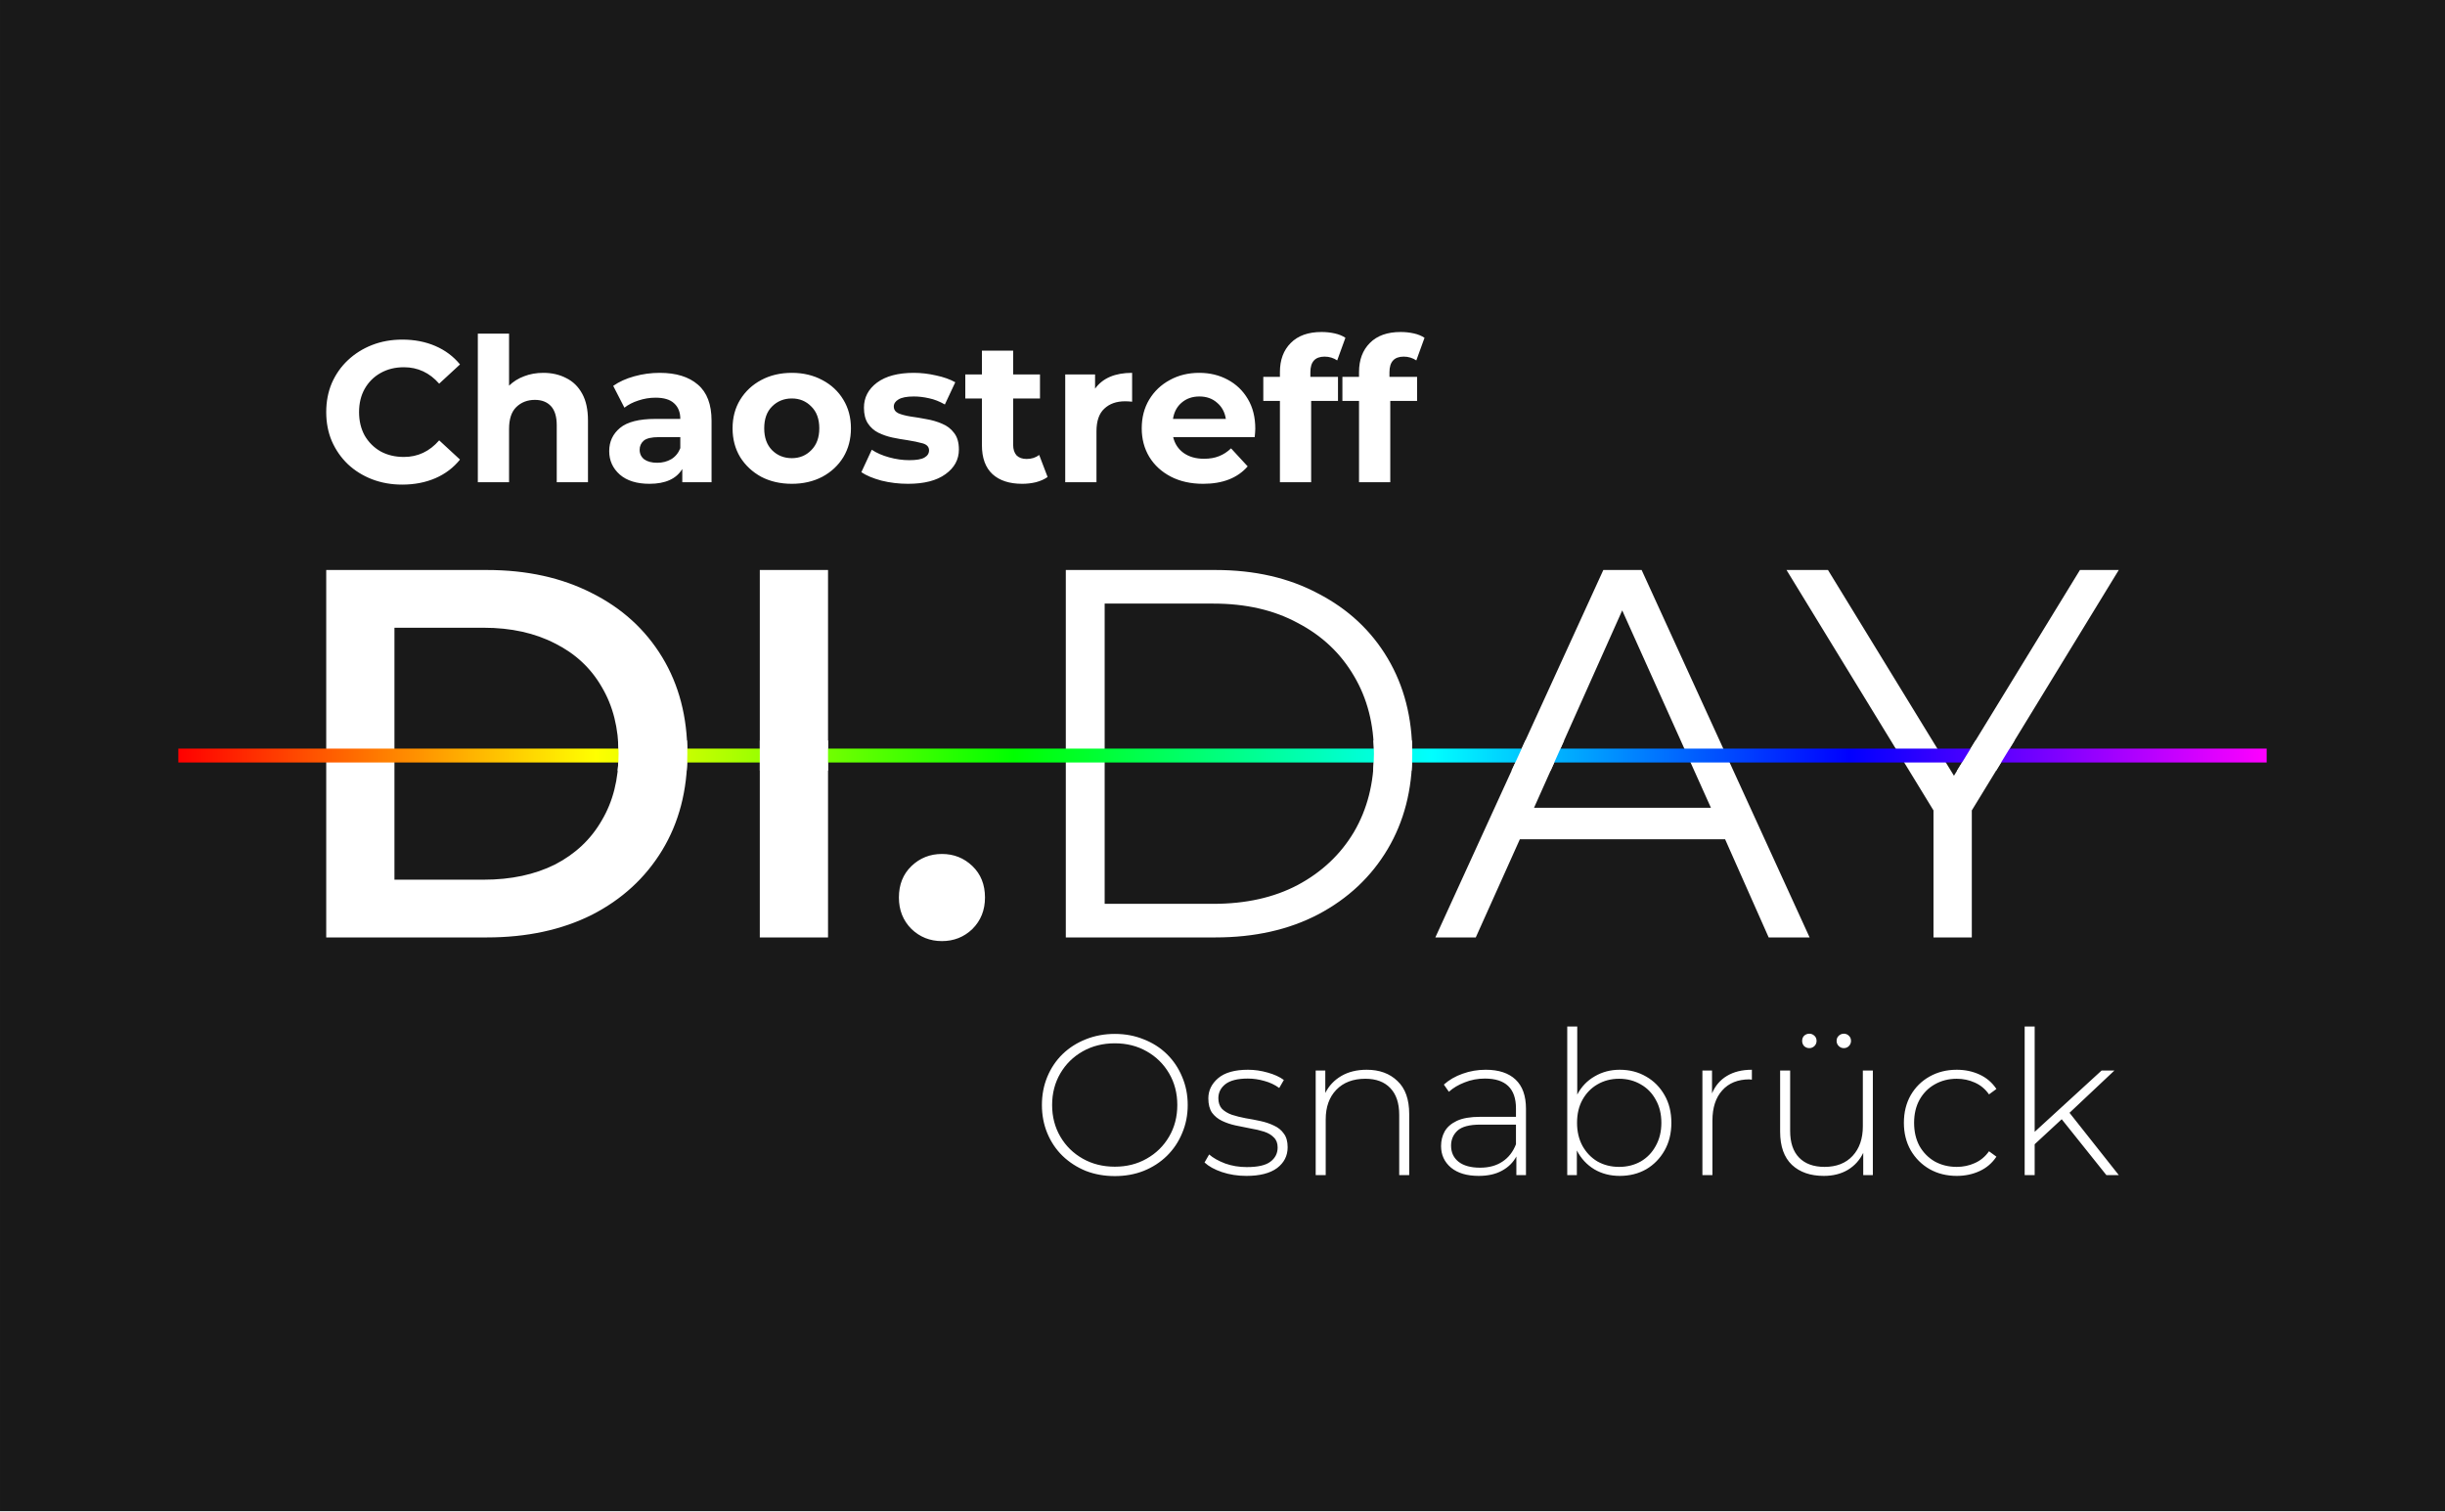
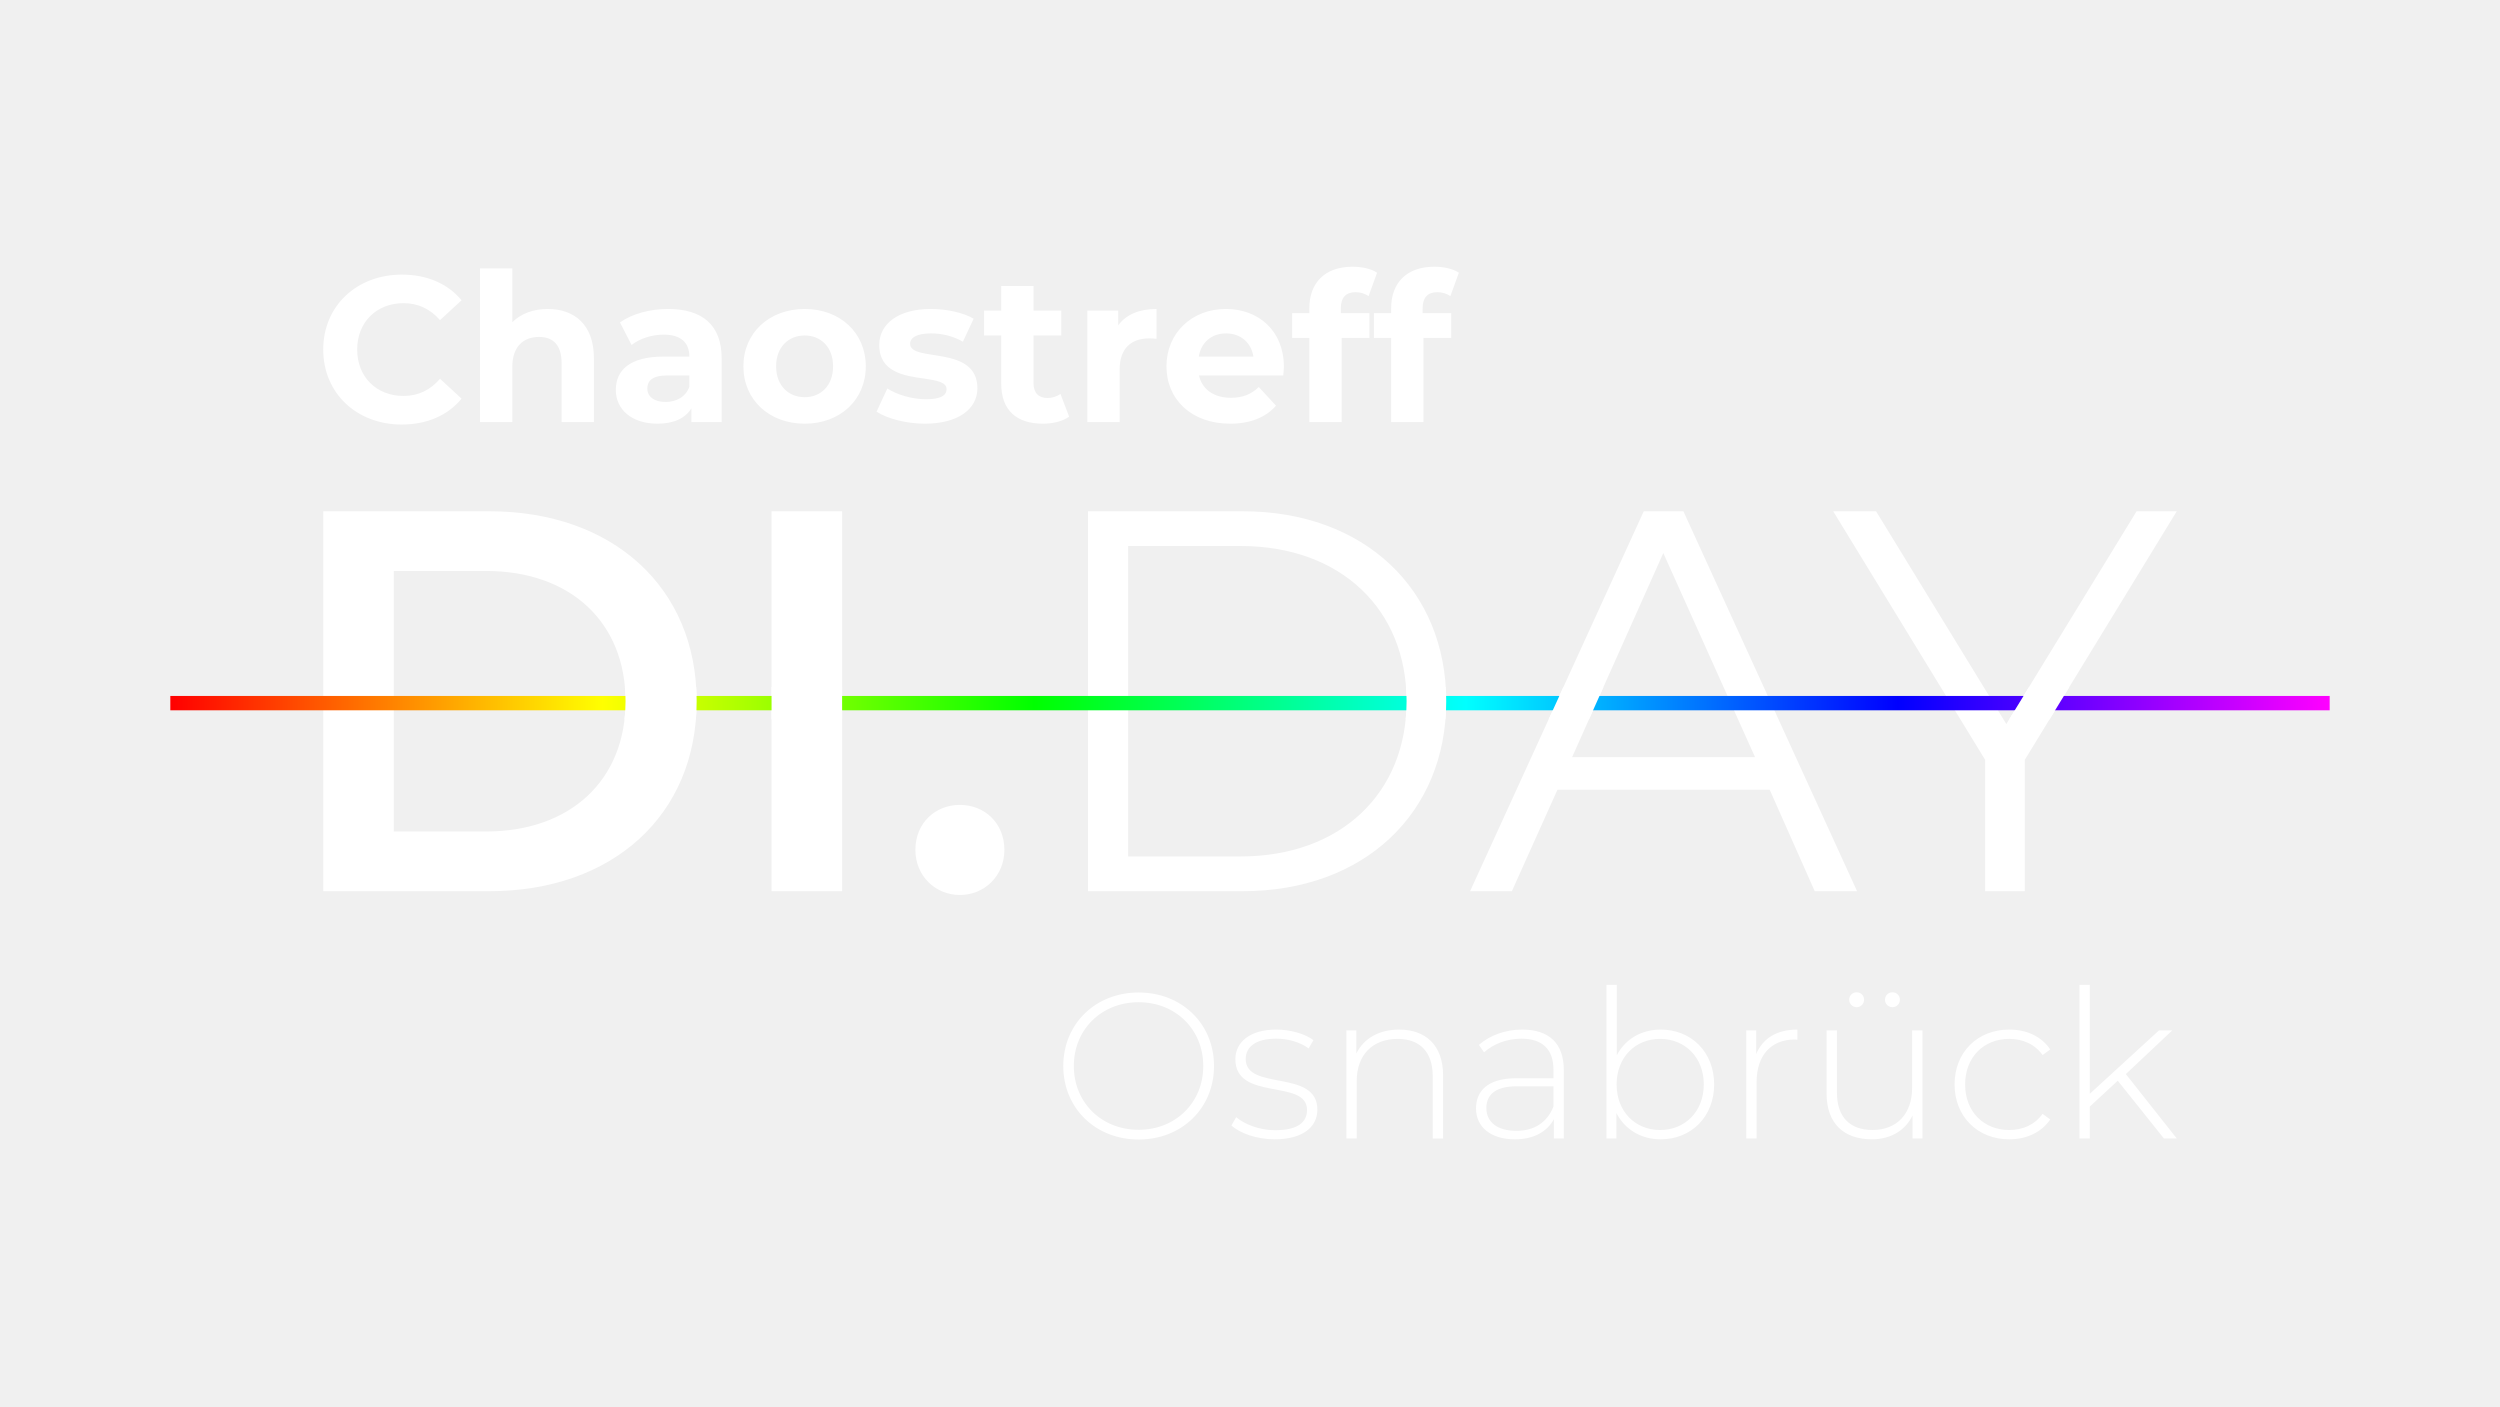
- <svg xmlns="http://www.w3.org/2000/svg" xmlns:xlink="http://www.w3.org/1999/xlink" width="161.803mm" height="100mm" viewBox="0 0 161.803 100" version="1.1" id="svg240">
+ <svg xmlns="http://www.w3.org/2000/svg" xmlns:xlink="http://www.w3.org/1999/xlink" width="160mm" height="90mm" viewBox="0 0 160 90" version="1.1" id="svg240">
+   <style id="style1">
+     #text-diday, #text-chaostreff, #text-osnabrueck{
+       fill: #191919ff;
+     }
+     @media (prefers-color-scheme: dark) {
+         #text-diday, #text-chaostreff, #text-osnabrueck{
+         fill: #ffffff;
+         }
+     }
+   </style>
  <defs id="defs237">
    <linearGradient id="linearGradient1146">
      <stop style="stop-color:#ff0000;stop-opacity:1;" offset="0" id="stop1142" />
      <stop style="stop-color:#ffff00;stop-opacity:1;" offset="0.2" id="stop1144" />
      <stop style="stop-color:#00ff00;stop-opacity:1;" offset="0.4" id="stop4054" />
      <stop style="stop-color:#00ffff;stop-opacity:1;" offset="0.6" id="stop4056" />
      <stop style="stop-color:#0000ff;stop-opacity:1;" offset="0.8" id="stop4058" />
      <stop style="stop-color:#ff00ff;stop-opacity:1;" offset="1" id="stop4060" />
    </linearGradient>
-     <linearGradient xlink:href="#linearGradient1146" id="linearGradient1148" x1="48.798" y1="138.62" x2="118.797" y2="138.62" gradientUnits="userSpaceOnUse" gradientTransform="matrix(1.974243,0,0,1.974243,-65.73686,-115.0498)" />
+     <linearGradient xlink:href="#linearGradient1146" id="linearGradient1148-3" x1="48.798" y1="138.62" x2="118.797" y2="138.62" gradientUnits="userSpaceOnUse" gradientTransform="matrix(1.974242,0,0,1.974242,-85.43575,-228.6695)" />
  </defs>
+   <g id="layer2" transform="translate(-18.7975,-108.6204)" />
  <g id="layer1" transform="translate(-18.7975,-108.6204)">
-     <g id="g1786">
-       <rect style="fill:#191919;fill-opacity:1;stroke-width:0.433" id="rect351" width="161.803" height="100" x="18.798" y="108.62" />
-       <path id="path1659" style="font-weight:300;font-size:13.254px;font-family:Montserrat;-inkscape-font-specification:'Montserrat Light';text-align:end;text-anchor:end;fill:#ffffff;stroke-width:0.465" d="M 106.256 130.591 C 105.372 130.591 104.692 130.833 104.215 131.319 C 103.737 131.796 103.499 132.437 103.499 133.241 L 103.499 133.559 L 102.399 133.559 L 102.399 135.15 L 103.499 135.15 L 103.499 140.531 L 105.566 140.531 L 105.566 135.15 L 107.342 135.15 L 107.342 133.559 L 105.514 133.559 L 105.514 133.255 C 105.514 132.565 105.827 132.221 106.455 132.221 C 106.614 132.221 106.764 132.243 106.905 132.287 C 107.047 132.331 107.174 132.393 107.289 132.472 L 107.833 130.975 C 107.639 130.842 107.4 130.745 107.117 130.683 C 106.834 130.621 106.547 130.591 106.256 130.591 z M 111.491 130.591 C 110.607 130.591 109.927 130.833 109.45 131.319 C 108.973 131.796 108.734 132.437 108.734 133.241 L 108.734 133.559 L 107.634 133.559 L 107.634 135.15 L 108.734 135.15 L 108.734 140.531 L 110.802 140.531 L 110.802 135.15 L 112.577 135.15 L 112.577 133.559 L 110.748 133.559 L 110.748 133.255 C 110.748 132.565 111.062 132.221 111.69 132.221 C 111.849 132.221 111.999 132.243 112.14 132.287 C 112.281 132.331 112.41 132.393 112.525 132.472 L 113.068 130.975 C 112.873 130.842 112.635 130.745 112.352 130.683 C 112.069 130.621 111.782 130.591 111.491 130.591 z M 50.419 130.697 L 50.419 140.531 L 52.486 140.531 L 52.486 137.005 C 52.486 136.351 52.645 135.87 52.963 135.56 C 53.29 135.242 53.701 135.083 54.196 135.083 C 54.646 135.083 55 135.22 55.256 135.494 C 55.512 135.768 55.641 136.192 55.641 136.767 L 55.641 140.531 L 57.708 140.531 L 57.708 136.449 C 57.708 135.724 57.58 135.132 57.324 134.673 C 57.068 134.204 56.714 133.859 56.263 133.639 C 55.822 133.409 55.318 133.294 54.752 133.294 C 54.293 133.294 53.869 133.369 53.48 133.52 C 53.1 133.661 52.769 133.868 52.486 134.142 L 52.486 130.697 L 50.419 130.697 z M 45.422 131.094 C 44.698 131.094 44.03 131.214 43.421 131.452 C 42.811 131.691 42.277 132.026 41.817 132.459 C 41.367 132.883 41.013 133.387 40.757 133.97 C 40.509 134.553 40.386 135.194 40.386 135.892 C 40.386 136.59 40.509 137.23 40.757 137.813 C 41.013 138.397 41.367 138.905 41.817 139.338 C 42.268 139.762 42.798 140.093 43.407 140.332 C 44.026 140.57 44.693 140.69 45.409 140.69 C 46.222 140.69 46.955 140.548 47.609 140.266 C 48.263 139.983 48.806 139.572 49.239 139.033 L 47.861 137.761 C 47.225 138.494 46.447 138.86 45.528 138.86 C 44.945 138.86 44.428 138.737 43.977 138.489 C 43.536 138.233 43.187 137.884 42.93 137.442 C 42.683 136.992 42.559 136.475 42.559 135.892 C 42.559 135.308 42.683 134.796 42.93 134.354 C 43.187 133.904 43.536 133.555 43.977 133.307 C 44.428 133.051 44.945 132.923 45.528 132.923 C 46.447 132.923 47.225 133.286 47.861 134.01 L 49.239 132.737 C 48.806 132.207 48.263 131.801 47.609 131.518 C 46.955 131.236 46.226 131.094 45.422 131.094 z M 83.778 131.823 L 83.778 133.4 L 82.678 133.4 L 82.678 134.99 L 83.778 134.99 L 83.778 138.079 C 83.778 138.927 84.012 139.567 84.48 140 C 84.949 140.425 85.602 140.637 86.441 140.637 C 86.76 140.637 87.065 140.601 87.356 140.531 C 87.657 140.451 87.913 140.336 88.125 140.186 L 87.568 138.728 C 87.338 138.905 87.06 138.993 86.733 138.993 C 86.451 138.993 86.229 138.914 86.07 138.755 C 85.92 138.587 85.845 138.353 85.845 138.052 L 85.845 134.99 L 87.621 134.99 L 87.621 133.4 L 85.845 133.4 L 85.845 131.823 L 83.778 131.823 z M 62.453 133.294 C 61.887 133.294 61.331 133.369 60.783 133.52 C 60.235 133.67 59.767 133.882 59.378 134.156 L 60.12 135.6 C 60.376 135.397 60.686 135.238 61.048 135.123 C 61.419 135 61.795 134.938 62.175 134.938 C 62.731 134.938 63.142 135.061 63.407 135.309 C 63.681 135.556 63.818 135.9 63.818 136.342 L 62.175 136.342 C 61.088 136.342 60.306 136.542 59.829 136.939 C 59.351 137.337 59.113 137.849 59.113 138.476 C 59.113 139.095 59.347 139.612 59.815 140.027 C 60.283 140.433 60.937 140.637 61.777 140.637 C 62.828 140.637 63.553 140.31 63.95 139.656 L 63.95 140.531 L 65.886 140.531 L 65.886 136.462 C 65.886 135.384 65.585 134.589 64.984 134.076 C 64.384 133.555 63.54 133.294 62.453 133.294 z M 71.2 133.294 C 70.44 133.294 69.764 133.453 69.172 133.771 C 68.589 134.081 68.125 134.513 67.781 135.07 C 67.445 135.618 67.277 136.25 67.277 136.965 C 67.277 137.681 67.445 138.317 67.781 138.874 C 68.125 139.422 68.589 139.854 69.172 140.173 C 69.764 140.482 70.44 140.637 71.2 140.637 C 71.951 140.637 72.623 140.482 73.215 140.173 C 73.807 139.854 74.271 139.422 74.607 138.874 C 74.942 138.317 75.11 137.681 75.11 136.965 C 75.11 136.25 74.942 135.618 74.607 135.07 C 74.271 134.513 73.807 134.081 73.215 133.771 C 72.623 133.453 71.951 133.294 71.2 133.294 z M 79.271 133.294 C 78.229 133.294 77.416 133.511 76.833 133.943 C 76.258 134.376 75.971 134.929 75.971 135.6 C 75.971 136.033 76.06 136.382 76.236 136.647 C 76.413 136.912 76.643 137.116 76.926 137.257 C 77.217 137.398 77.526 137.505 77.853 137.575 C 78.189 137.646 78.516 137.703 78.834 137.747 C 79.232 137.809 79.572 137.88 79.855 137.959 C 80.138 138.039 80.279 138.194 80.279 138.423 C 80.279 138.626 80.177 138.785 79.974 138.9 C 79.78 139.015 79.444 139.073 78.967 139.073 C 78.534 139.073 78.092 139.011 77.641 138.887 C 77.191 138.764 76.807 138.596 76.489 138.383 L 75.799 139.868 C 76.126 140.089 76.568 140.274 77.125 140.425 C 77.69 140.566 78.278 140.637 78.887 140.637 C 79.956 140.637 80.783 140.425 81.366 140 C 81.958 139.576 82.254 139.033 82.254 138.37 C 82.254 137.902 82.147 137.535 81.935 137.27 C 81.732 136.996 81.467 136.793 81.14 136.661 C 80.814 136.519 80.465 136.418 80.094 136.356 C 79.731 136.285 79.386 136.228 79.059 136.184 C 78.733 136.131 78.463 136.06 78.251 135.971 C 78.048 135.874 77.946 135.724 77.946 135.521 C 77.946 135.335 78.048 135.181 78.251 135.057 C 78.463 134.925 78.803 134.858 79.271 134.858 C 79.598 134.858 79.934 134.898 80.279 134.977 C 80.624 135.048 80.973 135.185 81.326 135.388 L 82.015 133.917 C 81.67 133.723 81.246 133.572 80.743 133.466 C 80.248 133.352 79.757 133.294 79.271 133.294 z M 93.718 133.294 C 92.587 133.294 91.77 133.643 91.266 134.341 L 91.266 133.4 L 89.291 133.4 L 89.291 140.531 L 91.359 140.531 L 91.359 137.164 C 91.359 136.484 91.531 135.984 91.876 135.666 C 92.22 135.339 92.68 135.176 93.254 135.176 C 93.386 135.176 93.541 135.185 93.718 135.203 L 93.718 133.294 z M 98.158 133.294 C 97.433 133.294 96.784 133.453 96.209 133.771 C 95.635 134.081 95.18 134.513 94.845 135.07 C 94.518 135.618 94.354 136.25 94.354 136.965 C 94.354 137.672 94.522 138.304 94.857 138.86 C 95.193 139.408 95.666 139.842 96.276 140.16 C 96.886 140.478 97.601 140.637 98.423 140.637 L 98.423 140.637 C 99.713 140.637 100.694 140.252 101.365 139.484 L 100.265 138.291 C 100.026 138.521 99.762 138.693 99.47 138.808 C 99.187 138.923 98.856 138.98 98.476 138.98 C 97.937 138.98 97.486 138.852 97.124 138.595 C 96.771 138.339 96.541 137.99 96.435 137.548 L 101.829 137.548 C 101.838 137.46 101.847 137.368 101.855 137.27 C 101.864 137.164 101.869 137.071 101.869 136.992 C 101.869 136.232 101.705 135.578 101.379 135.03 C 101.052 134.474 100.605 134.045 100.04 133.745 C 99.483 133.445 98.856 133.294 98.158 133.294 z M 98.171 134.858 C 98.639 134.858 99.028 134.995 99.337 135.269 C 99.655 135.534 99.85 135.892 99.921 136.342 L 96.422 136.342 C 96.492 135.892 96.682 135.534 96.992 135.269 C 97.31 134.995 97.703 134.858 98.171 134.858 z M 71.2 134.99 C 71.712 134.99 72.141 135.167 72.486 135.521 C 72.839 135.865 73.016 136.347 73.016 136.965 C 73.016 137.575 72.839 138.056 72.486 138.41 C 72.141 138.763 71.712 138.94 71.2 138.94 C 70.679 138.94 70.241 138.763 69.888 138.41 C 69.543 138.056 69.371 137.575 69.371 136.965 C 69.371 136.347 69.543 135.865 69.888 135.521 C 70.241 135.167 70.679 134.99 71.2 134.99 z M 62.4 137.548 L 63.818 137.548 L 63.818 138.278 C 63.694 138.596 63.496 138.838 63.222 139.006 C 62.948 139.165 62.638 139.245 62.294 139.245 C 61.931 139.245 61.644 139.17 61.432 139.02 C 61.229 138.861 61.128 138.649 61.128 138.383 C 61.128 138.145 61.216 137.946 61.392 137.787 C 61.578 137.628 61.914 137.548 62.4 137.548 z M 40.386 146.341 L 40.386 170.656 L 51.015 170.656 C 53.655 170.656 55.971 170.158 57.963 169.162 C 59.954 168.144 61.506 166.719 62.618 164.89 C 63.729 163.06 64.285 160.93 64.285 158.499 C 64.285 156.067 63.729 153.936 62.618 152.107 C 61.506 150.277 59.954 148.864 57.963 147.869 C 55.971 146.85 53.655 146.341 51.015 146.341 L 40.386 146.341 z M 69.079 146.341 L 69.079 170.656 L 73.594 170.656 L 73.594 146.341 L 69.079 146.341 z M 89.33 146.341 L 89.33 170.656 L 99.23 170.656 C 101.823 170.656 104.093 170.147 106.039 169.128 C 108.007 168.086 109.536 166.65 110.624 164.821 C 111.712 162.991 112.256 160.884 112.256 158.499 C 112.256 156.113 111.712 154.006 110.624 152.176 C 109.536 150.347 108.007 148.922 106.039 147.903 C 104.093 146.861 101.823 146.341 99.23 146.341 L 89.33 146.341 z M 124.901 146.341 L 113.785 170.656 L 116.46 170.656 L 119.377 164.16 L 132.96 164.16 L 135.843 170.656 L 138.552 170.656 L 127.436 146.341 L 124.901 146.341 z M 137.024 146.341 L 146.75 162.25 L 146.75 170.656 L 149.286 170.656 L 149.286 162.25 L 159.012 146.341 L 156.442 146.341 L 148.105 159.957 L 139.768 146.341 L 137.024 146.341 z M 91.901 148.564 L 99.091 148.564 C 101.245 148.564 103.109 148.992 104.684 149.849 C 106.282 150.683 107.521 151.852 108.401 153.357 C 109.281 154.839 109.721 156.553 109.721 158.499 C 109.721 160.444 109.281 162.169 108.401 163.674 C 107.521 165.156 106.282 166.326 104.684 167.183 C 103.109 168.016 101.245 168.433 99.091 168.433 L 91.901 168.433 L 91.901 148.564 z M 126.151 149.015 L 132.022 162.076 L 120.315 162.076 L 126.151 149.015 z M 44.901 150.162 L 50.807 150.162 C 52.613 150.162 54.188 150.509 55.531 151.203 C 56.874 151.875 57.905 152.836 58.622 154.087 C 59.364 155.337 59.734 156.808 59.734 158.499 C 59.734 160.189 59.364 161.659 58.622 162.91 C 57.905 164.16 56.874 165.133 55.531 165.828 C 54.188 166.499 52.613 166.835 50.807 166.835 L 44.901 166.835 L 44.901 150.162 z M 81.132 165.133 C 80.345 165.133 79.673 165.4 79.117 165.932 C 78.562 166.465 78.284 167.159 78.284 168.016 C 78.284 168.85 78.562 169.545 79.117 170.1 C 79.673 170.633 80.345 170.899 81.132 170.899 C 81.92 170.899 82.591 170.633 83.147 170.1 C 83.703 169.545 83.981 168.85 83.981 168.016 C 83.981 167.159 83.703 166.465 83.147 165.932 C 82.591 165.4 81.92 165.133 81.132 165.133 z M 122.513 176.55 L 122.513 186.384 L 123.149 186.384 L 123.149 184.754 C 123.423 185.284 123.807 185.699 124.302 186 C 124.796 186.291 125.357 186.437 125.985 186.437 C 126.639 186.437 127.222 186.291 127.735 186 C 128.247 185.699 128.653 185.284 128.954 184.754 C 129.254 184.224 129.404 183.614 129.404 182.925 C 129.404 182.227 129.254 181.617 128.954 181.096 C 128.653 180.566 128.247 180.155 127.735 179.864 C 127.222 179.563 126.639 179.413 125.985 179.413 C 125.375 179.413 124.823 179.559 124.328 179.85 C 123.833 180.133 123.449 180.535 123.175 181.056 L 123.175 176.55 L 122.513 176.55 z M 152.784 176.55 L 152.784 186.384 L 153.446 186.384 L 153.446 184.343 L 155.235 182.687 L 158.191 186.384 L 159.013 186.384 L 155.752 182.262 L 158.721 179.466 L 157.873 179.466 L 153.446 183.521 L 153.446 176.55 L 152.784 176.55 z M 138.536 177.027 C 138.403 177.027 138.288 177.072 138.191 177.16 C 138.103 177.248 138.059 177.363 138.059 177.505 C 138.059 177.637 138.103 177.752 138.191 177.849 C 138.288 177.937 138.403 177.982 138.536 177.982 C 138.66 177.982 138.77 177.937 138.867 177.849 C 138.964 177.752 139.013 177.637 139.013 177.505 C 139.013 177.363 138.964 177.248 138.867 177.16 C 138.77 177.072 138.66 177.027 138.536 177.027 z M 140.815 177.027 C 140.692 177.027 140.581 177.072 140.484 177.16 C 140.387 177.248 140.338 177.363 140.338 177.505 C 140.338 177.637 140.387 177.752 140.484 177.849 C 140.581 177.937 140.692 177.982 140.815 177.982 C 140.948 177.982 141.058 177.937 141.147 177.849 C 141.244 177.752 141.293 177.637 141.293 177.505 C 141.293 177.363 141.244 177.248 141.147 177.16 C 141.058 177.072 140.948 177.027 140.815 177.027 z M 92.573 177.041 C 91.884 177.041 91.243 177.16 90.651 177.398 C 90.068 177.628 89.555 177.955 89.114 178.379 C 88.681 178.803 88.345 179.302 88.106 179.877 C 87.868 180.451 87.748 181.074 87.748 181.746 C 87.748 182.417 87.868 183.04 88.106 183.614 C 88.345 184.189 88.681 184.688 89.114 185.112 C 89.555 185.536 90.068 185.868 90.651 186.106 C 91.243 186.336 91.884 186.45 92.573 186.45 C 93.262 186.45 93.898 186.336 94.481 186.106 C 95.073 185.868 95.586 185.536 96.019 185.112 C 96.452 184.688 96.787 184.189 97.026 183.614 C 97.273 183.04 97.397 182.417 97.397 181.746 C 97.397 181.074 97.273 180.451 97.026 179.877 C 96.787 179.302 96.452 178.803 96.019 178.379 C 95.586 177.955 95.073 177.628 94.481 177.398 C 93.898 177.16 93.262 177.041 92.573 177.041 z M 92.573 177.663 C 93.359 177.663 94.062 177.84 94.68 178.193 C 95.308 178.547 95.802 179.033 96.164 179.651 C 96.527 180.27 96.708 180.968 96.708 181.746 C 96.708 182.523 96.527 183.221 96.164 183.84 C 95.802 184.458 95.308 184.944 94.68 185.297 C 94.062 185.651 93.359 185.828 92.573 185.828 C 91.786 185.828 91.079 185.651 90.452 185.297 C 89.825 184.944 89.33 184.458 88.968 183.84 C 88.606 183.221 88.424 182.523 88.424 181.746 C 88.424 180.968 88.606 180.27 88.968 179.651 C 89.33 179.033 89.825 178.547 90.452 178.193 C 91.079 177.84 91.786 177.663 92.573 177.663 z M 101.386 179.413 C 100.512 179.413 99.853 179.598 99.412 179.97 C 98.979 180.341 98.762 180.787 98.762 181.308 C 98.762 181.697 98.842 182.01 99.001 182.249 C 99.169 182.479 99.389 182.66 99.663 182.793 C 99.937 182.925 100.238 183.027 100.565 183.098 C 100.892 183.168 101.219 183.234 101.545 183.296 C 101.872 183.349 102.173 183.42 102.447 183.508 C 102.721 183.597 102.937 183.725 103.096 183.893 C 103.264 184.052 103.348 184.273 103.348 184.555 C 103.348 184.944 103.189 185.258 102.871 185.496 C 102.562 185.735 102.04 185.854 101.307 185.854 C 100.794 185.854 100.317 185.775 99.875 185.616 C 99.433 185.448 99.08 185.249 98.815 185.019 L 98.51 185.549 C 98.784 185.805 99.169 186.017 99.663 186.185 C 100.167 186.353 100.706 186.437 101.28 186.437 C 102.164 186.437 102.84 186.265 103.308 185.921 C 103.776 185.567 104.01 185.107 104.01 184.542 C 104.01 184.162 103.927 183.862 103.759 183.641 C 103.6 183.411 103.383 183.234 103.109 183.11 C 102.835 182.978 102.535 182.876 102.208 182.806 C 101.881 182.735 101.554 182.673 101.227 182.62 C 100.9 182.558 100.6 182.483 100.326 182.395 C 100.052 182.298 99.831 182.165 99.663 181.997 C 99.504 181.821 99.425 181.587 99.425 181.295 C 99.425 180.924 99.579 180.614 99.889 180.367 C 100.207 180.12 100.702 179.996 101.373 179.996 C 101.744 179.996 102.111 180.049 102.473 180.155 C 102.835 180.252 103.162 180.407 103.454 180.619 L 103.759 180.089 C 103.485 179.886 103.127 179.722 102.685 179.599 C 102.252 179.475 101.819 179.413 101.386 179.413 z M 109.246 179.413 C 108.592 179.413 108.031 179.55 107.563 179.824 C 107.094 180.098 106.741 180.473 106.502 180.95 L 106.502 179.466 L 105.866 179.466 L 105.866 186.384 L 106.529 186.384 L 106.529 182.7 C 106.529 181.878 106.763 181.224 107.231 180.739 C 107.7 180.253 108.34 180.009 109.153 180.009 C 109.86 180.009 110.408 180.213 110.797 180.619 C 111.194 181.026 111.393 181.617 111.393 182.395 L 111.393 186.384 L 112.055 186.384 L 112.055 182.342 C 112.055 181.37 111.795 180.641 111.274 180.155 C 110.761 179.66 110.085 179.413 109.246 179.413 z M 117.118 179.413 C 116.579 179.413 116.067 179.501 115.581 179.678 C 115.104 179.846 114.693 180.085 114.348 180.394 L 114.68 180.871 C 114.962 180.615 115.311 180.407 115.726 180.248 C 116.142 180.08 116.588 179.996 117.065 179.996 C 118.435 179.996 119.12 180.654 119.12 181.971 L 119.12 182.528 L 116.747 182.528 C 116.102 182.528 115.59 182.616 115.21 182.793 C 114.839 182.969 114.569 183.203 114.401 183.495 C 114.242 183.787 114.163 184.109 114.163 184.462 C 114.163 185.045 114.383 185.523 114.825 185.894 C 115.267 186.256 115.877 186.437 116.655 186.437 C 117.264 186.437 117.777 186.322 118.192 186.093 C 118.616 185.863 118.934 185.549 119.146 185.152 L 119.146 186.384 L 119.782 186.384 L 119.782 181.997 C 119.782 181.14 119.553 180.496 119.093 180.063 C 118.634 179.63 117.975 179.413 117.118 179.413 z M 134.732 179.413 C 134.078 179.413 133.526 179.55 133.075 179.824 C 132.633 180.089 132.307 180.473 132.094 180.977 L 132.094 179.466 L 131.458 179.466 L 131.458 186.384 L 132.121 186.384 L 132.121 182.779 C 132.121 181.922 132.338 181.255 132.771 180.778 C 133.204 180.292 133.805 180.049 134.573 180.049 C 134.6 180.049 134.626 180.054 134.652 180.063 L 134.732 180.063 L 134.732 179.413 z M 148.29 179.413 C 147.619 179.413 147.018 179.563 146.488 179.864 C 145.967 180.155 145.551 180.566 145.242 181.096 C 144.942 181.626 144.791 182.236 144.791 182.925 C 144.791 183.605 144.942 184.211 145.242 184.741 C 145.551 185.271 145.967 185.686 146.488 185.987 C 147.018 186.287 147.619 186.437 148.29 186.437 C 148.838 186.437 149.342 186.331 149.801 186.119 C 150.261 185.907 150.632 185.589 150.915 185.165 L 150.424 184.807 C 150.177 185.16 149.863 185.421 149.483 185.589 C 149.112 185.757 148.714 185.841 148.29 185.841 C 147.751 185.841 147.266 185.721 146.833 185.483 C 146.408 185.236 146.073 184.895 145.825 184.462 C 145.587 184.021 145.467 183.508 145.467 182.925 C 145.467 182.342 145.587 181.834 145.825 181.401 C 146.073 180.959 146.408 180.619 146.833 180.38 C 147.266 180.133 147.751 180.009 148.29 180.009 C 148.714 180.009 149.112 180.093 149.483 180.261 C 149.863 180.429 150.177 180.689 150.424 181.043 L 150.915 180.685 C 150.632 180.261 150.261 179.943 149.801 179.731 C 149.342 179.519 148.838 179.413 148.29 179.413 z M 136.601 179.466 L 136.601 183.508 C 136.601 184.48 136.862 185.213 137.383 185.708 C 137.904 186.194 138.607 186.437 139.49 186.437 C 140.1 186.437 140.63 186.305 141.08 186.039 C 141.531 185.766 141.871 185.39 142.101 184.913 L 142.101 186.384 L 142.737 186.384 L 142.737 179.466 L 142.075 179.466 L 142.075 183.15 C 142.075 183.972 141.849 184.626 141.399 185.112 C 140.948 185.598 140.329 185.841 139.543 185.841 C 138.819 185.841 138.258 185.638 137.86 185.231 C 137.462 184.825 137.264 184.233 137.264 183.455 L 137.264 179.466 L 136.601 179.466 z M 125.945 180.009 C 126.475 180.009 126.952 180.133 127.376 180.38 C 127.801 180.619 128.132 180.959 128.371 181.401 C 128.618 181.834 128.742 182.342 128.742 182.925 C 128.742 183.499 128.618 184.008 128.371 184.449 C 128.132 184.891 127.801 185.236 127.376 185.483 C 126.952 185.721 126.475 185.841 125.945 185.841 C 125.415 185.841 124.938 185.721 124.514 185.483 C 124.098 185.236 123.767 184.891 123.52 184.449 C 123.281 184.008 123.162 183.499 123.162 182.925 C 123.162 182.342 123.281 181.834 123.52 181.401 C 123.767 180.959 124.098 180.619 124.514 180.38 C 124.938 180.133 125.415 180.009 125.945 180.009 z M 116.761 183.044 L 119.12 183.044 L 119.12 184.343 C 118.925 184.847 118.625 185.231 118.218 185.496 C 117.821 185.761 117.33 185.894 116.747 185.894 C 116.137 185.894 115.665 185.766 115.329 185.509 C 114.993 185.244 114.825 184.887 114.825 184.436 C 114.825 184.038 114.967 183.707 115.249 183.442 C 115.541 183.177 116.045 183.044 116.761 183.044 z " />
-       <path style="color:#000000;fill:url(#linearGradient1148);-inkscape-stroke:none" d="m 30.6,158.161 v 0.918 H 168.798 v -0.918 z" id="path393" />
-       <path id="path1589" style="font-weight:600;font-size:34.737px;font-family:Montserrat;-inkscape-font-specification:'Montserrat Semi-Bold';fill:#ffffff;stroke-width:1.219" d="m 59.695,157.621 c 0.023,0.287 0.039,0.578 0.039,0.878 0,0.386 -0.022,0.759 -0.06,1.122 h 4.565 c 0.027,-0.367 0.046,-0.74 0.046,-1.122 0,-0.297 -0.009,-0.59 -0.025,-0.878 z m 9.384,0 v 2 h 4.515 v -2 z m 40.607,0 c 0.021,0.288 0.035,0.579 0.035,0.878 0,0.383 -0.022,0.756 -0.056,1.122 h 2.545 c 0.028,-0.368 0.047,-0.74 0.047,-1.122 0,-0.297 -0.008,-0.59 -0.025,-0.878 z m 10.058,0 -0.914,2 h 2.582 l 0.893,-2 z m 29.791,0 -1.225,2 h 2.583 l 1.222,-2 z" />
+     <g id="g1" style="fill:#ffffff;fill-opacity:1">
+       <path style="font-weight:300;font-size:13.254px;font-family:Montserrat;-inkscape-font-specification:'Montserrat Light';text-align:end;text-anchor:end;fill:#ffffff;stroke-width:0.465;fill-opacity:1" d="m 91.671,181.55 c 2.757,0 4.824,-2.001 4.824,-4.705 0,-2.704 -2.068,-4.705 -4.824,-4.705 -2.77,0 -4.824,2.015 -4.824,4.705 0,2.69 2.054,4.705 4.824,4.705 z m 0,-0.623 c -2.372,0 -4.148,-1.736 -4.148,-4.082 0,-2.346 1.776,-4.082 4.148,-4.082 2.359,0 4.135,1.736 4.135,4.082 0,2.346 -1.776,4.082 -4.135,4.082 z m 8.708,0.61 c 1.763,0 2.73,-0.769 2.73,-1.895 0,-2.637 -4.586,-1.166 -4.586,-3.247 0,-0.742 0.596,-1.299 1.948,-1.299 0.742,0 1.498,0.199 2.081,0.623 l 0.305,-0.53 c -0.543,-0.411 -1.498,-0.676 -2.372,-0.676 -1.749,0 -2.624,0.848 -2.624,1.895 0,2.717 4.586,1.233 4.586,3.247 0,0.782 -0.583,1.299 -2.041,1.299 -1.021,0 -1.962,-0.384 -2.492,-0.835 l -0.305,0.53 c 0.543,0.504 1.63,0.888 2.77,0.888 z m 4.586,-0.053 h 0.663 v -3.684 c 0,-1.643 0.994,-2.69 2.624,-2.69 1.405,0 2.24,0.822 2.24,2.386 v 3.989 h 0.663 v -4.042 c 0,-1.935 -1.127,-2.929 -2.81,-2.929 -1.312,0 -2.28,0.583 -2.743,1.537 v -1.484 h -0.636 z m 13.28,0 h 0.636 v -4.387 c 0,-1.71 -0.954,-2.584 -2.664,-2.584 -1.074,0 -2.081,0.371 -2.77,0.981 l 0.331,0.477 c 0.57,-0.517 1.431,-0.875 2.386,-0.875 1.352,0 2.054,0.689 2.054,1.975 v 0.557 h -2.372 c -1.922,0 -2.584,0.888 -2.584,1.935 0,1.18 0.941,1.975 2.492,1.975 1.206,0 2.054,-0.49 2.492,-1.286 z m -0.026,-2.041 c -0.398,0.994 -1.206,1.551 -2.372,1.551 -1.219,0 -1.922,-0.557 -1.922,-1.458 0,-0.795 0.504,-1.392 1.935,-1.392 h 2.359 z m 6.865,2.094 c 1.948,0 3.419,-1.445 3.419,-3.512 0,-2.081 -1.471,-3.512 -3.419,-3.512 -1.219,0 -2.266,0.596 -2.81,1.643 v -4.506 h -0.663 v 9.834 h 0.636 v -1.63 c 0.543,1.06 1.59,1.683 2.836,1.683 z m -0.04,-0.596 c -1.59,0 -2.783,-1.18 -2.783,-2.916 0,-1.736 1.193,-2.916 2.783,-2.916 1.59,0 2.796,1.18 2.796,2.916 0,1.736 -1.206,2.916 -2.796,2.916 z m 5.513,0.543 h 0.663 v -3.605 c 0,-1.71 0.914,-2.73 2.452,-2.73 0.053,0 0.106,0.013 0.159,0.013 v -0.649 c -1.312,0 -2.213,0.557 -2.637,1.564 v -1.511 h -0.636 z m 8.032,0.053 c 1.219,0 2.147,-0.57 2.611,-1.524 v 1.471 h 0.636 v -6.918 h -0.663 v 3.684 c 0,1.643 -0.968,2.69 -2.531,2.69 -1.445,0 -2.28,-0.822 -2.28,-2.386 v -3.989 h -0.663 v 4.042 c 0,1.935 1.127,2.929 2.889,2.929 z m -0.968,-8.456 c 0.265,0 0.477,-0.212 0.477,-0.477 0,-0.278 -0.212,-0.477 -0.477,-0.477 -0.252,0 -0.477,0.199 -0.477,0.477 0,0.265 0.225,0.477 0.477,0.477 z m 2.293,0 c 0.265,0 0.477,-0.212 0.477,-0.477 0,-0.278 -0.212,-0.477 -0.477,-0.477 -0.265,0 -0.477,0.199 -0.477,0.477 0,0.265 0.212,0.477 0.477,0.477 z m 7.475,8.456 c 1.1,0 2.054,-0.437 2.624,-1.272 l -0.49,-0.358 c -0.504,0.702 -1.272,1.034 -2.134,1.034 -1.63,0 -2.823,-1.166 -2.823,-2.916 0,-1.749 1.193,-2.916 2.823,-2.916 0.861,0 1.63,0.331 2.134,1.034 l 0.49,-0.358 c -0.57,-0.848 -1.524,-1.272 -2.624,-1.272 -2.028,0 -3.499,1.445 -3.499,3.512 0,2.054 1.471,3.512 3.499,3.512 z m 4.493,-0.053 h 0.663 v -2.041 l 1.789,-1.657 2.956,3.698 h 0.822 l -3.26,-4.122 2.969,-2.796 h -0.848 l -4.427,4.056 v -6.971 h -0.663 z" id="text-osnabrueck" aria-label="Osnabrück" />
+       <path style="font-weight:bold;font-size:13.254px;font-family:Montserrat;-inkscape-font-specification:'Montserrat Bold';letter-spacing:0px;word-spacing:0px;fill:#ffffff;stroke-width:1.104;fill-opacity:1" d="m 44.507,135.79 c 1.617,0 2.956,-0.583 3.83,-1.657 l -1.378,-1.272 c -0.623,0.729 -1.405,1.1 -2.333,1.1 -1.736,0 -2.969,-1.219 -2.969,-2.969 0,-1.749 1.233,-2.969 2.969,-2.969 0.928,0 1.71,0.371 2.333,1.087 l 1.378,-1.272 c -0.875,-1.06 -2.213,-1.643 -3.817,-1.643 -2.889,0 -5.036,2.001 -5.036,4.798 0,2.796 2.147,4.798 5.023,4.798 z m 5.01,-0.159 h 2.068 v -3.525 c 0,-1.312 0.716,-1.922 1.71,-1.922 0.914,0 1.445,0.53 1.445,1.683 v 3.764 h 2.068 v -4.082 c 0,-2.174 -1.272,-3.154 -2.956,-3.154 -0.914,0 -1.71,0.292 -2.266,0.848 v -3.446 h -2.068 z m 13.532,0 h 1.935 v -4.069 c 0,-2.16 -1.259,-3.168 -3.433,-3.168 -1.14,0 -2.293,0.305 -3.075,0.861 l 0.742,1.445 c 0.517,-0.411 1.299,-0.663 2.054,-0.663 1.113,0 1.643,0.517 1.643,1.405 h -1.643 c -2.174,0 -3.062,0.875 -3.062,2.134 0,1.233 0.994,2.16 2.664,2.16 1.047,0 1.776,-0.345 2.174,-0.981 z m -0.133,-2.253 c -0.239,0.649 -0.835,0.968 -1.524,0.968 -0.729,0 -1.166,-0.345 -1.166,-0.861 0,-0.477 0.305,-0.835 1.272,-0.835 h 1.418 z m 7.382,2.359 c 2.266,0 3.91,-1.524 3.91,-3.671 0,-2.147 -1.643,-3.671 -3.91,-3.671 -2.266,0 -3.923,1.524 -3.923,3.671 0,2.147 1.657,3.671 3.923,3.671 z m 0,-1.696 c -1.034,0 -1.829,-0.742 -1.829,-1.975 0,-1.233 0.795,-1.975 1.829,-1.975 1.034,0 1.816,0.742 1.816,1.975 0,1.233 -0.782,1.975 -1.816,1.975 z m 7.687,1.696 c 2.134,0 3.366,-0.941 3.366,-2.266 0,-2.81 -4.307,-1.63 -4.307,-2.85 0,-0.371 0.398,-0.663 1.325,-0.663 0.649,0 1.352,0.133 2.054,0.53 l 0.689,-1.471 c -0.676,-0.398 -1.763,-0.623 -2.743,-0.623 -2.081,0 -3.3,0.954 -3.3,2.306 0,1.736 1.604,1.975 2.863,2.147 0.795,0.119 1.445,0.225 1.445,0.676 0,0.398 -0.358,0.649 -1.312,0.649 -0.875,0 -1.842,-0.278 -2.478,-0.689 l -0.689,1.484 c 0.663,0.437 1.882,0.769 3.088,0.769 z m 7.554,0 c 0.636,0 1.259,-0.146 1.683,-0.451 l -0.557,-1.458 c -0.225,0.172 -0.53,0.265 -0.835,0.265 -0.557,0 -0.888,-0.331 -0.888,-0.941 v -3.062 h 1.776 v -1.59 h -1.776 v -1.577 h -2.068 v 1.577 H 81.776 v 1.59 h 1.1 v 3.088 c 0,1.696 0.981,2.558 2.664,2.558 z m 2.849,-0.106 h 2.068 v -3.366 c 0,-1.365 0.755,-1.988 1.895,-1.988 0.159,0 0.292,0.013 0.464,0.026 v -1.909 c -1.1,0 -1.948,0.358 -2.452,1.047 v -0.941 h -1.975 z m 9.132,0.106 c 1.286,0 2.28,-0.398 2.942,-1.153 l -1.1,-1.193 c -0.49,0.464 -1.034,0.689 -1.789,0.689 -1.087,0 -1.842,-0.543 -2.041,-1.431 h 5.394 c 0.013,-0.172 0.04,-0.398 0.04,-0.557 0,-2.293 -1.617,-3.698 -3.711,-3.698 -2.174,0 -3.804,1.537 -3.804,3.671 0,2.121 1.604,3.671 4.069,3.671 z m -2.001,-4.294 c 0.146,-0.901 0.808,-1.484 1.749,-1.484 0.928,0 1.604,0.583 1.749,1.484 z m 7.077,4.188 h 2.068 v -5.381 h 1.776 v -1.59 h -1.829 v -0.305 c 0,-0.702 0.331,-1.034 0.941,-1.034 0.318,0 0.61,0.093 0.835,0.252 l 0.543,-1.498 c -0.384,-0.265 -0.994,-0.384 -1.577,-0.384 -1.776,0 -2.757,1.047 -2.757,2.651 v 0.318 h -1.1 v 1.59 h 1.1 z m 5.235,0 h 2.068 v -5.381 h 1.776 v -1.59 h -1.829 v -0.305 c 0,-0.702 0.331,-1.034 0.941,-1.034 0.318,0 0.61,0.093 0.835,0.252 l 0.543,-1.498 c -0.384,-0.265 -0.994,-0.384 -1.577,-0.384 -1.776,0 -2.757,1.047 -2.757,2.651 v 0.318 h -1.1 v 1.59 h 1.1 z" id="text-chaostreff" aria-label="Chaostreff&#10;" />
    </g>
  </g>
+   <g id="layer3" style="display:inline">
+     <path id="text-diday" style="font-weight:300;font-size:13.254px;font-family:Montserrat;-inkscape-font-specification:'Montserrat Light';text-align:end;text-anchor:end;display:inline;fill:#ffffff;stroke-width:0.465;fill-opacity:1" d="m 20.687,32.721 v 24.316 h 10.629 c 7.885,0 13.269,-4.863 13.269,-12.158 0,-7.295 -5.384,-12.158 -13.269,-12.158 z m 28.693,0 v 24.316 h 4.515 V 32.721 Z m 20.251,0 v 24.316 h 9.9 c 7.781,0 13.027,-5.002 13.027,-12.158 0,-7.156 -5.246,-12.158 -13.027,-12.158 z m 35.57,0 -11.116,24.316 h 2.675 l 2.918,-6.496 h 13.582 l 2.883,6.496 h 2.71 L 107.737,32.721 Z m 12.123,0 9.726,15.909 v 8.407 h 2.536 v -8.407 l 9.726,-15.909 h -2.57 l -8.337,13.617 -8.337,-13.617 z m -45.123,2.223 h 7.191 c 6.461,0 10.629,4.099 10.629,9.935 0,5.836 -4.168,9.934 -10.629,9.934 h -7.191 z m 34.251,0.451 5.87,13.061 h -11.706 z m -81.25,1.147 h 5.906 c 5.419,0 8.927,3.3 8.927,8.337 0,5.037 -3.508,8.336 -8.927,8.336 H 25.202 Z M 61.433,51.513 c -1.563,0 -2.848,1.146 -2.848,2.883 0,1.667 1.285,2.883 2.848,2.883 1.563,0 2.848,-1.216 2.848,-2.883 0,-1.737 -1.285,-2.883 -2.848,-2.883 z" />
+     <path style="color:#000000;display:inline;fill:url(#linearGradient1148-3);stroke-width:1;-inkscape-stroke:none" d="m 10.901,44.541 v 0.918 H 149.099 v -0.918 z" id="path393-9" />
+     <path id="path359" style="font-weight:600;font-size:34.737px;font-family:Montserrat;-inkscape-font-specification:'Montserrat Semi-Bold';display:inline;fill:#ffffff;stroke-width:1.219;fill-opacity:1" d="m 39.995,43.964 c 0.027,0.298 0.04,0.603 0.04,0.915 0,0.398 -0.024,0.783 -0.067,1.159 h 4.568 c 0.031,-0.379 0.05,-0.765 0.05,-1.159 0,-0.31 -0.013,-0.614 -0.033,-0.915 z m 9.385,0 v 2.073 h 4.515 v -2.073 z m 40.604,0 c 0.023,0.3 0.038,0.604 0.038,0.915 0,0.395 -0.021,0.781 -0.058,1.159 h 2.544 c 0.031,-0.38 0.05,-0.765 0.05,-1.159 0,-0.31 -0.014,-0.613 -0.033,-0.915 z m 10.078,0 -0.948,2.073 h 2.583 l 0.927,-2.073 z m 29.797,0 -1.269,2.073 h 2.582 l 1.268,-2.073 z" />
+   </g>
</svg>
